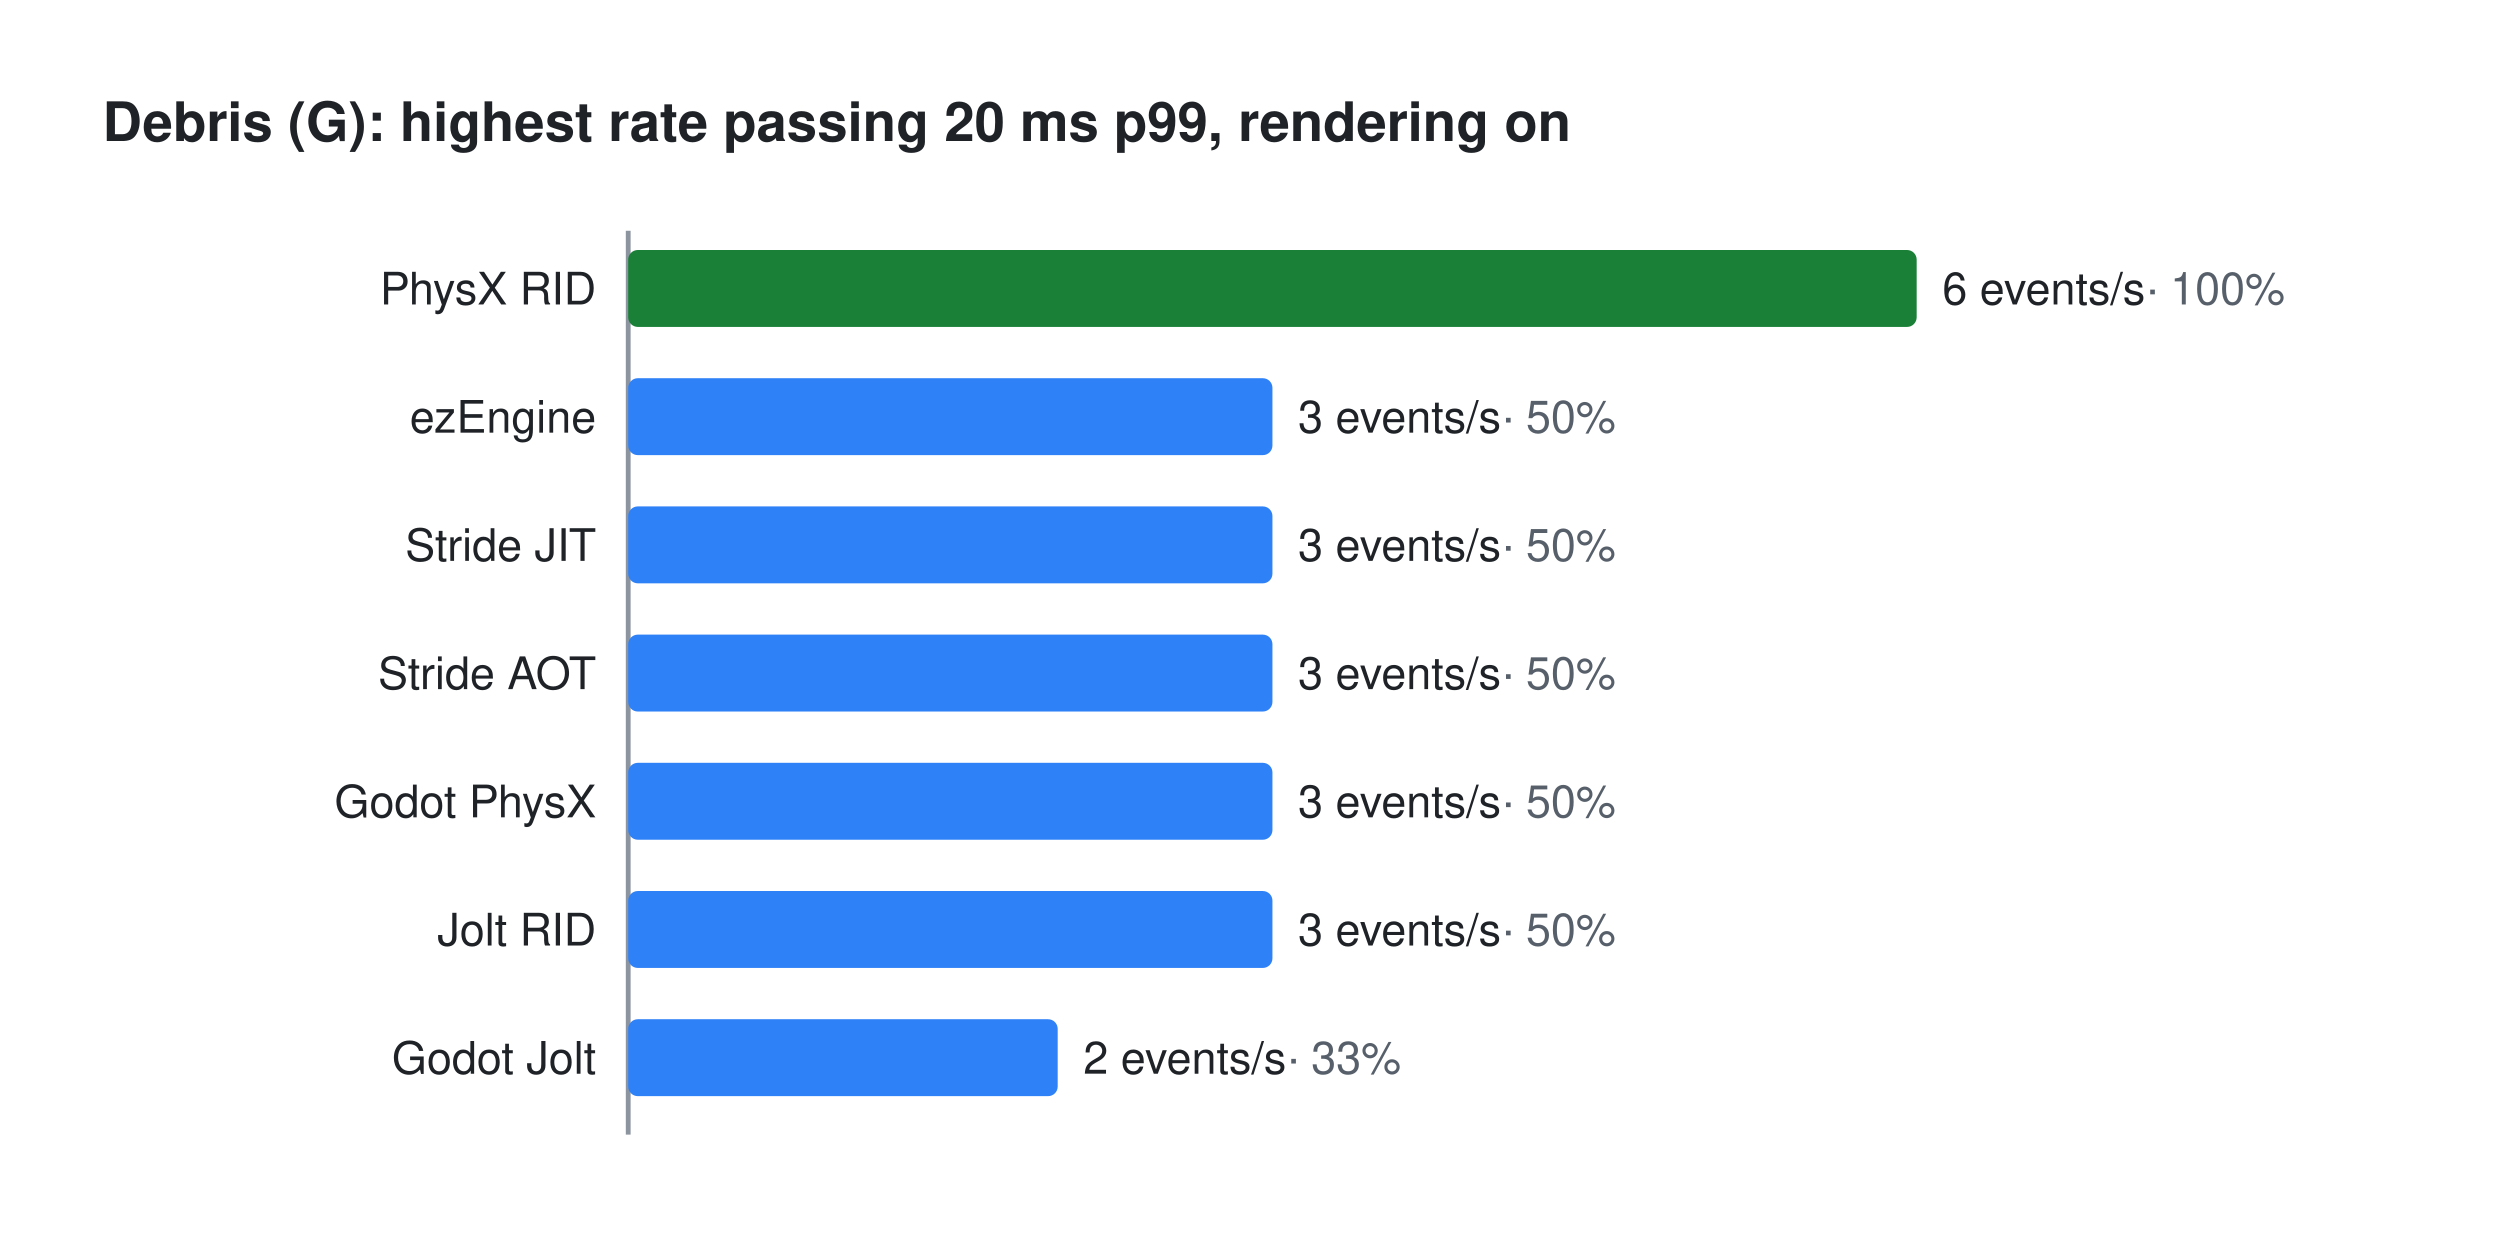
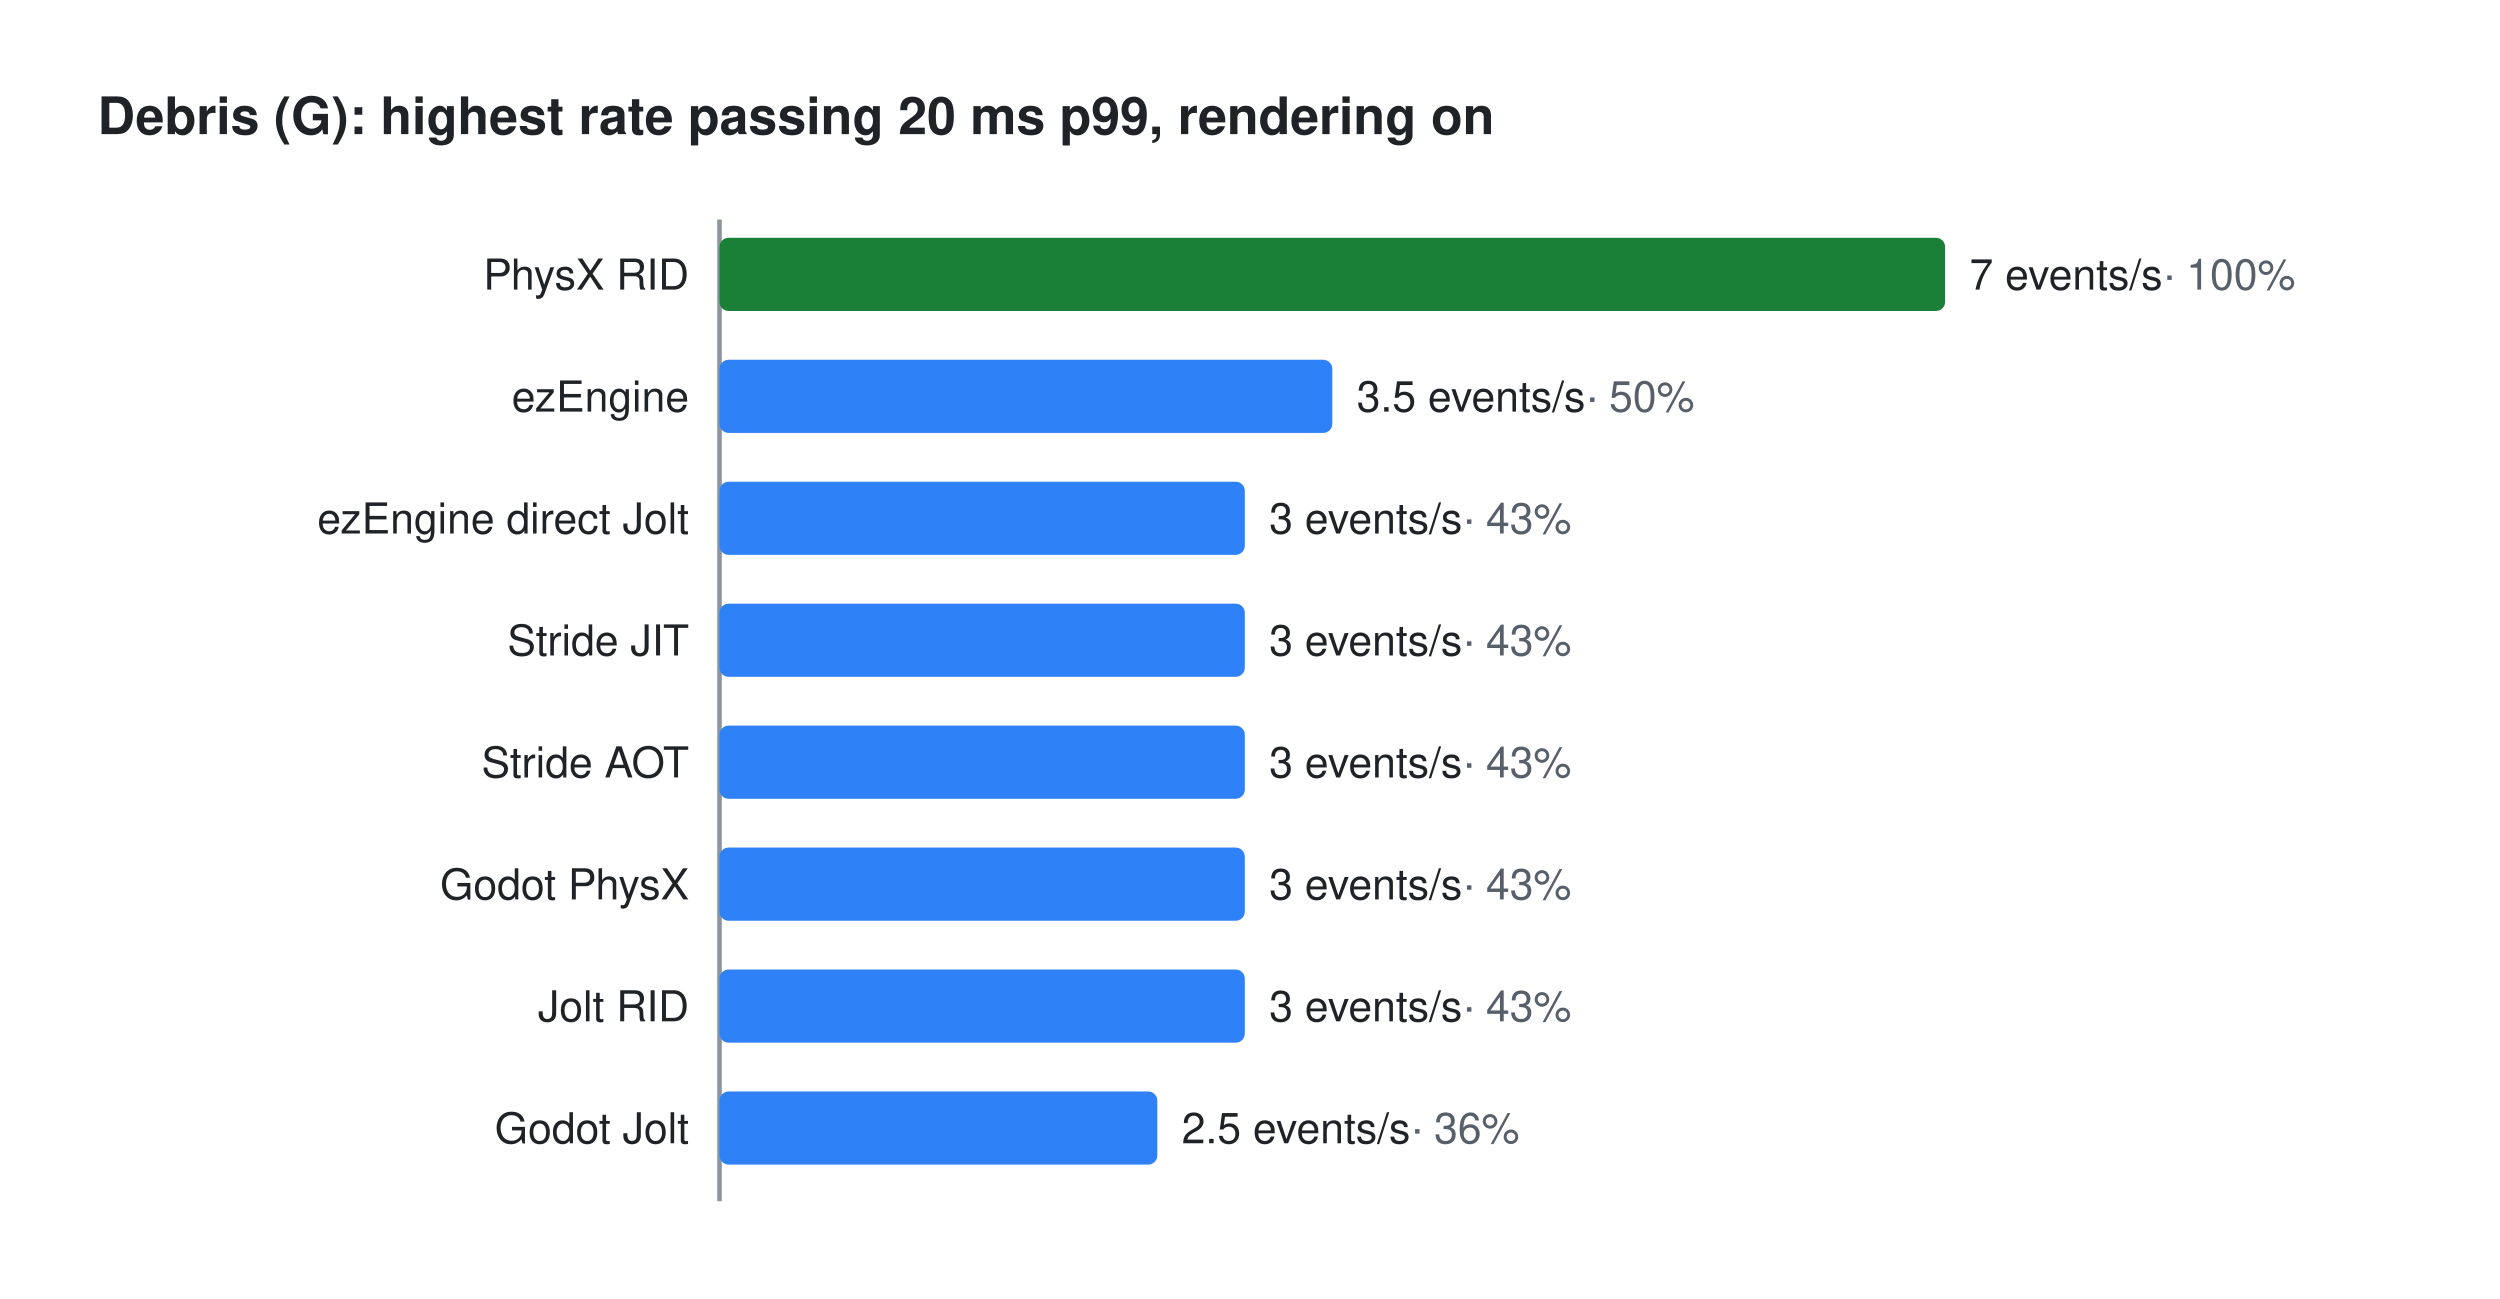
- <svg xmlns="http://www.w3.org/2000/svg" width="780" height="386" viewBox="0 0 780 386" font-family="Segoe UI, Helvetica, Arial, sans-serif">
+ <svg xmlns="http://www.w3.org/2000/svg" width="820" height="426" viewBox="0 0 820 426" font-family="Segoe UI, Helvetica, Arial, sans-serif">
  <style>.t{fill:#1f2328}.m{fill:#57606a}.ax{stroke:#8c959f}.bar{fill:#2f81f7}.best{fill:#1a7f37}@media (prefers-color-scheme:dark){.t{fill:#e6edf3}.m{fill:#9198a1}.ax{stroke:#6e7681}.best{fill:#3fb950}}</style>
  <text x="32" y="44" font-size="17" font-weight="600" class="t">Debris (G): highest rate passing 20 ms p99, rendering on</text>
-   <line x1="196" y1="72" x2="196" y2="354" class="ax" stroke-width="1.5" />
-   <text x="186" y="95" font-size="14" text-anchor="end" class="t">PhysX RID</text>
-   <rect x="196" y="78" width="402.0" height="24" rx="3" class="best" />
-   <text x="606.0" y="95" font-size="14" class="t">6 events/s<tspan class="m"> · 100%</tspan>
+   <line x1="236" y1="72" x2="236" y2="394" class="ax" stroke-width="1.5" />
+   <text x="226" y="95" font-size="14" text-anchor="end" class="t">PhysX RID</text>
+   <rect x="236" y="78" width="402.0" height="24" rx="3" class="best" />
+   <text x="646.0" y="95" font-size="14" class="t">7 events/s<tspan class="m"> · 100%</tspan>
  </text>
-   <text x="186" y="135" font-size="14" text-anchor="end" class="t">ezEngine</text>
-   <rect x="196" y="118" width="201.0" height="24" rx="3" class="bar" />
-   <text x="405.0" y="135" font-size="14" class="t">3 events/s<tspan class="m"> · 50%</tspan>
+   <text x="226" y="135" font-size="14" text-anchor="end" class="t">ezEngine</text>
+   <rect x="236" y="118" width="201.0" height="24" rx="3" class="bar" />
+   <text x="445.0" y="135" font-size="14" class="t">3.5 events/s<tspan class="m"> · 50%</tspan>
  </text>
-   <text x="186" y="175" font-size="14" text-anchor="end" class="t">Stride JIT</text>
-   <rect x="196" y="158" width="201.0" height="24" rx="3" class="bar" />
-   <text x="405.0" y="175" font-size="14" class="t">3 events/s<tspan class="m"> · 50%</tspan>
+   <text x="226" y="175" font-size="14" text-anchor="end" class="t">ezEngine direct Jolt</text>
+   <rect x="236" y="158" width="172.3" height="24" rx="3" class="bar" />
+   <text x="416.3" y="175" font-size="14" class="t">3 events/s<tspan class="m"> · 43%</tspan>
  </text>
-   <text x="186" y="215" font-size="14" text-anchor="end" class="t">Stride AOT</text>
-   <rect x="196" y="198" width="201.0" height="24" rx="3" class="bar" />
-   <text x="405.0" y="215" font-size="14" class="t">3 events/s<tspan class="m"> · 50%</tspan>
+   <text x="226" y="215" font-size="14" text-anchor="end" class="t">Stride JIT</text>
+   <rect x="236" y="198" width="172.3" height="24" rx="3" class="bar" />
+   <text x="416.3" y="215" font-size="14" class="t">3 events/s<tspan class="m"> · 43%</tspan>
  </text>
-   <text x="186" y="255" font-size="14" text-anchor="end" class="t">Godot PhysX</text>
-   <rect x="196" y="238" width="201.0" height="24" rx="3" class="bar" />
-   <text x="405.0" y="255" font-size="14" class="t">3 events/s<tspan class="m"> · 50%</tspan>
+   <text x="226" y="255" font-size="14" text-anchor="end" class="t">Stride AOT</text>
+   <rect x="236" y="238" width="172.3" height="24" rx="3" class="bar" />
+   <text x="416.3" y="255" font-size="14" class="t">3 events/s<tspan class="m"> · 43%</tspan>
  </text>
-   <text x="186" y="295" font-size="14" text-anchor="end" class="t">Jolt RID</text>
-   <rect x="196" y="278" width="201.0" height="24" rx="3" class="bar" />
-   <text x="405.0" y="295" font-size="14" class="t">3 events/s<tspan class="m"> · 50%</tspan>
+   <text x="226" y="295" font-size="14" text-anchor="end" class="t">Godot PhysX</text>
+   <rect x="236" y="278" width="172.3" height="24" rx="3" class="bar" />
+   <text x="416.3" y="295" font-size="14" class="t">3 events/s<tspan class="m"> · 43%</tspan>
  </text>
-   <text x="186" y="335" font-size="14" text-anchor="end" class="t">Godot Jolt</text>
-   <rect x="196" y="318" width="134.0" height="24" rx="3" class="bar" />
-   <text x="338.0" y="335" font-size="14" class="t">2 events/s<tspan class="m"> · 33%</tspan>
+   <text x="226" y="335" font-size="14" text-anchor="end" class="t">Jolt RID</text>
+   <rect x="236" y="318" width="172.3" height="24" rx="3" class="bar" />
+   <text x="416.3" y="335" font-size="14" class="t">3 events/s<tspan class="m"> · 43%</tspan>
+   </text>
+   <text x="226" y="375" font-size="14" text-anchor="end" class="t">Godot Jolt</text>
+   <rect x="236" y="358" width="143.6" height="24" rx="3" class="bar" />
+   <text x="387.6" y="375" font-size="14" class="t">2.5 events/s<tspan class="m"> · 36%</tspan>
  </text>
</svg>
